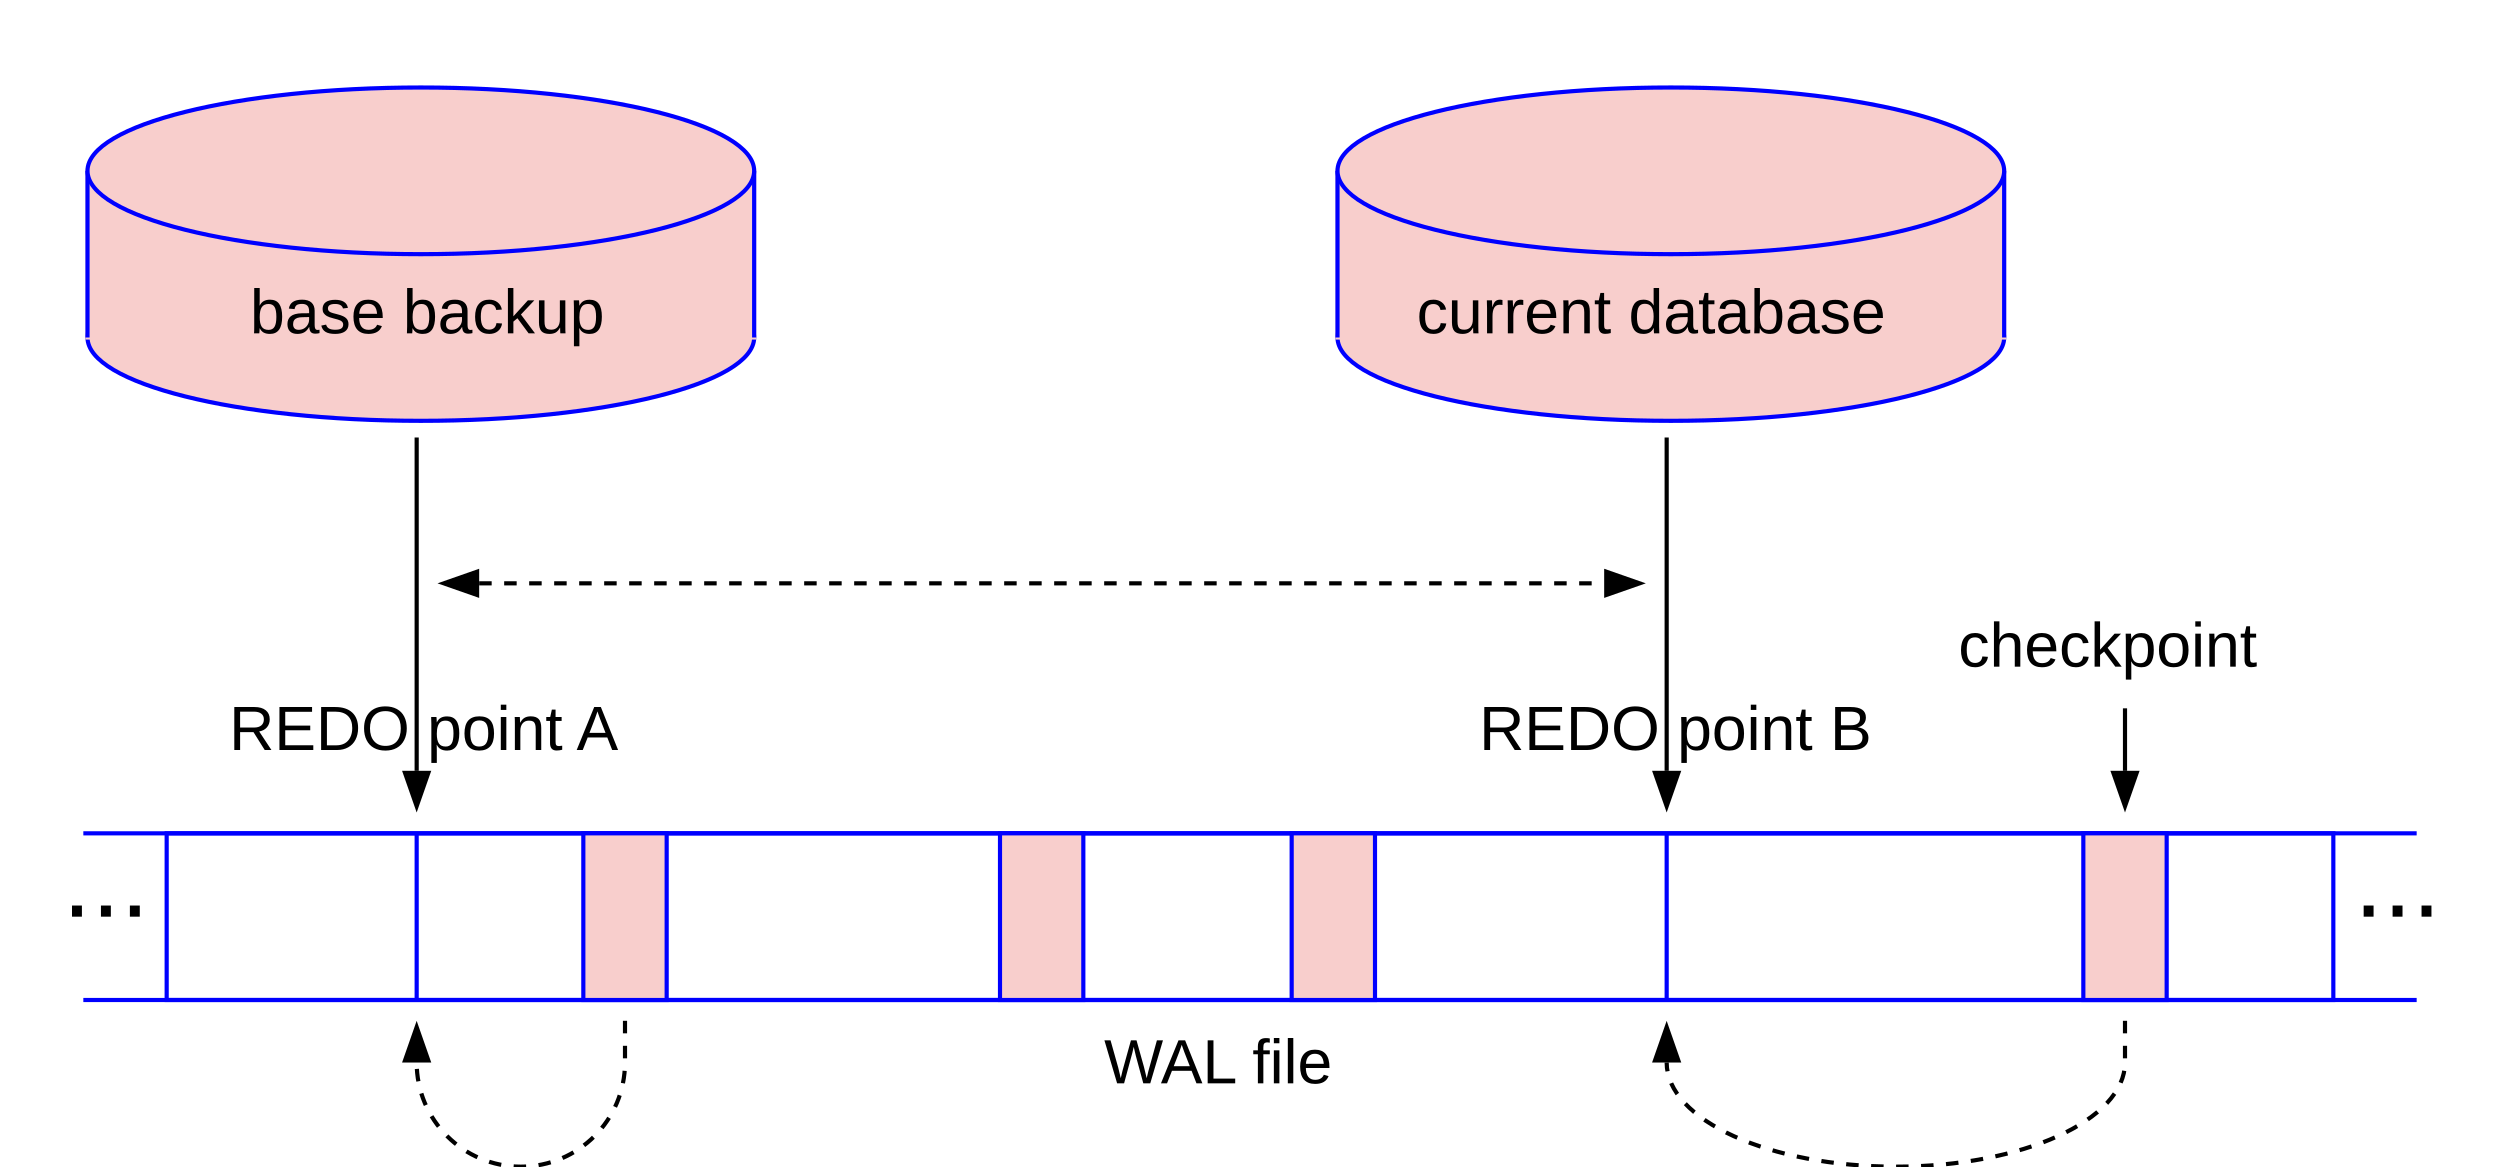
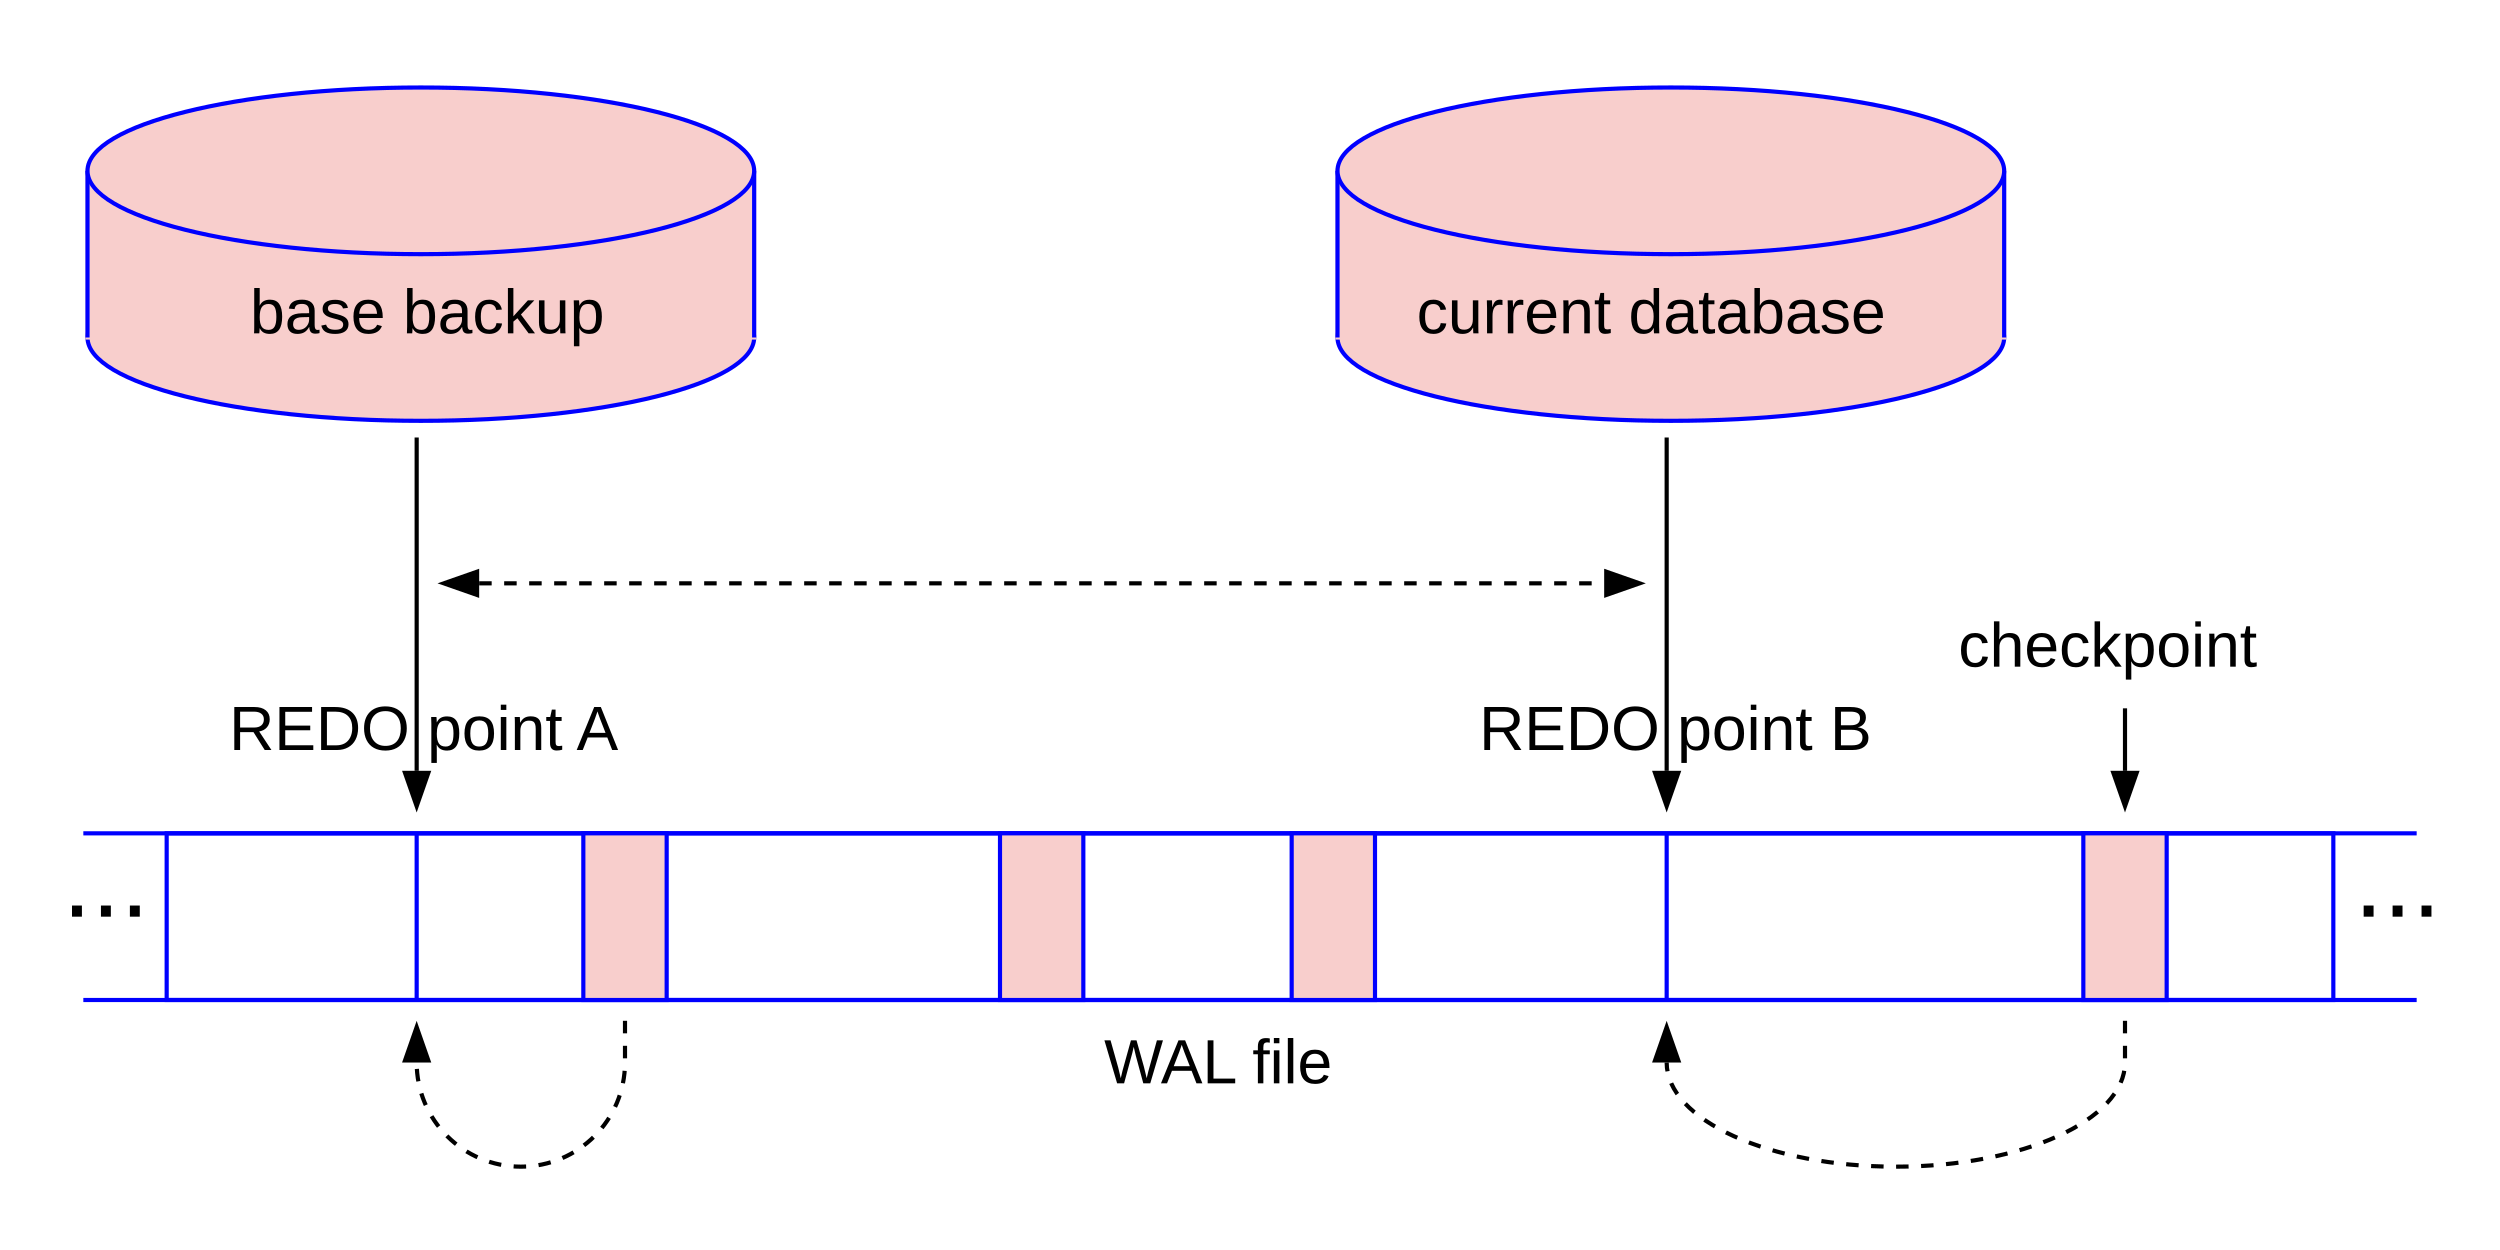
- <svg xmlns="http://www.w3.org/2000/svg" version="1.1" width="600" height="280">
+ <svg xmlns="http://www.w3.org/2000/svg" version="1.1" width="600" height="300">
  <defs>
    <marker id="arrowhead" markerWidth="10" markerHeight="7" refX="0" refY="3.5" orient="auto">
      <polygon points="0 0, 10 3.5, 0 7" />
    </marker>
  </defs>
  <g transform="translate(20, 20)">
    <ellipse cx="81" cy="61" rx="80" ry="20" style="fill:rgb(248,206,204);stroke:#0000FF;stroke-width:1" />
    <polygon points="1,61 1,21 161,21 161,61" style="fill:rgb(248,206,204);stroke:rgb(248,206,204);stroke-width:1" />
    <path d="M 1 21 v 40" stroke="#0000FF" stroke-width="1" fill="none" />
    <path d="M 161 21 v 40" stroke="#0000FF" stroke-width="1" fill="none" />
    <ellipse cx="81" cy="21" rx="80" ry="20" style="fill:rgb(248,206,204);stroke:#0000FF;stroke-width:1" />
  </g>
  <g transform="translate(320, 20)">
    <ellipse cx="81" cy="61" rx="80" ry="20" style="fill:rgb(248,206,204);stroke:#0000FF;stroke-width:1" />
    <polygon points="1,61 1,21 161,21 161,61" style="fill:rgb(248,206,204);stroke:rgb(248,206,204);stroke-width:1" />
    <path d="M 1 21 v 40" stroke="#0000FF" stroke-width="1" fill="none" />
    <path d="M 161 21 v 40" stroke="#0000FF" stroke-width="1" fill="none" />
    <ellipse cx="81" cy="21" rx="80" ry="20" style="fill:rgb(248,206,204);stroke:#0000FF;stroke-width:1" />
  </g>
  <text x="60" y="80" style="font-size:15px;font-family:'Arial'">base backup</text>
  <text x="340" y="80" style="font-size:15px;font-family:'Arial'">current database</text>
  <path d="M 100 105 V 185" stroke="#000000" stroke-width="1" fill="none" marker-end="url(#arrowhead)" />
  <path d="M 400 105 V 185" stroke="#000000" stroke-width="1" fill="none" marker-end="url(#arrowhead)" />
  <path d="M 100 200 v 40" stroke="#0000FF" stroke-width="1" fill="none" />
  <path d="M 400 200 v 40" stroke="#0000FF" stroke-width="1" fill="none" />
  <path d="M 20 200 h 560" stroke="#0000FF" stroke-width="1" fill="none" />
  <path d="M 20 240 h 560" stroke="#0000FF" stroke-width="1" fill="none" />
  <rect x="40" y="200" width="520" height="40" style="fill:none;stroke:#0000FF;stroke-width:1" />
  <text x="15" y="220" style="font-size:25px;font-family:'Arial'">...</text>
  <text x="565" y="220" style="font-size:25px;font-family:'Arial'">...</text>
  <text x="470" y="160" style="font-size:15px;font-family:'Arial'">checkpoint</text>
  <path d="M 510 170 V 185" stroke="#000000" stroke-width="1" fill="none" marker-end="url(#arrowhead)" />
  <text x="265" y="260" style="font-size:15px;font-family:'Arial'">WAL file</text>
  <rect x="140" y="200" width="20" height="40" style="fill:rgb(248,206,204);stroke:#0000FF;stroke-width:1" />
  <rect x="240" y="200" width="20" height="40" style="fill:rgb(248,206,204);stroke:#0000FF;stroke-width:1" />
  <rect x="310" y="200" width="20" height="40" style="fill:rgb(248,206,204);stroke:#0000FF;stroke-width:1" />
  <rect x="500" y="200" width="20" height="40" style="fill:rgb(248,206,204);stroke:#0000FF;stroke-width:1" />
  <path d="M 150 245 v 10 a 25 25 0 0 1 -50 0" stroke="#000000" stroke-width="1" stroke-dasharray="3,3" fill="none" marker-end="url(#arrowhead)" />
  <path d="M 510 245 v 10 a 55 25 0 0 1 -110 0" stroke="#000000" stroke-width="1" stroke-dasharray="3,3" fill="none" marker-end="url(#arrowhead)" />
  <text x="55" y="180" style="font-size:15px;font-family:'Arial'">REDO point A</text>
  <text x="355" y="180" style="font-size:15px;font-family:'Arial'">REDO point B</text>
  <path d="M 250 140 H 115" stroke="#000000" stroke-width="1" stroke-dasharray="3,3" fill="none" marker-end="url(#arrowhead)" />
  <path d="M 253 140 H 385" stroke="#000000" stroke-width="1" stroke-dasharray="3,3" fill="none" marker-end="url(#arrowhead)" />
</svg>
